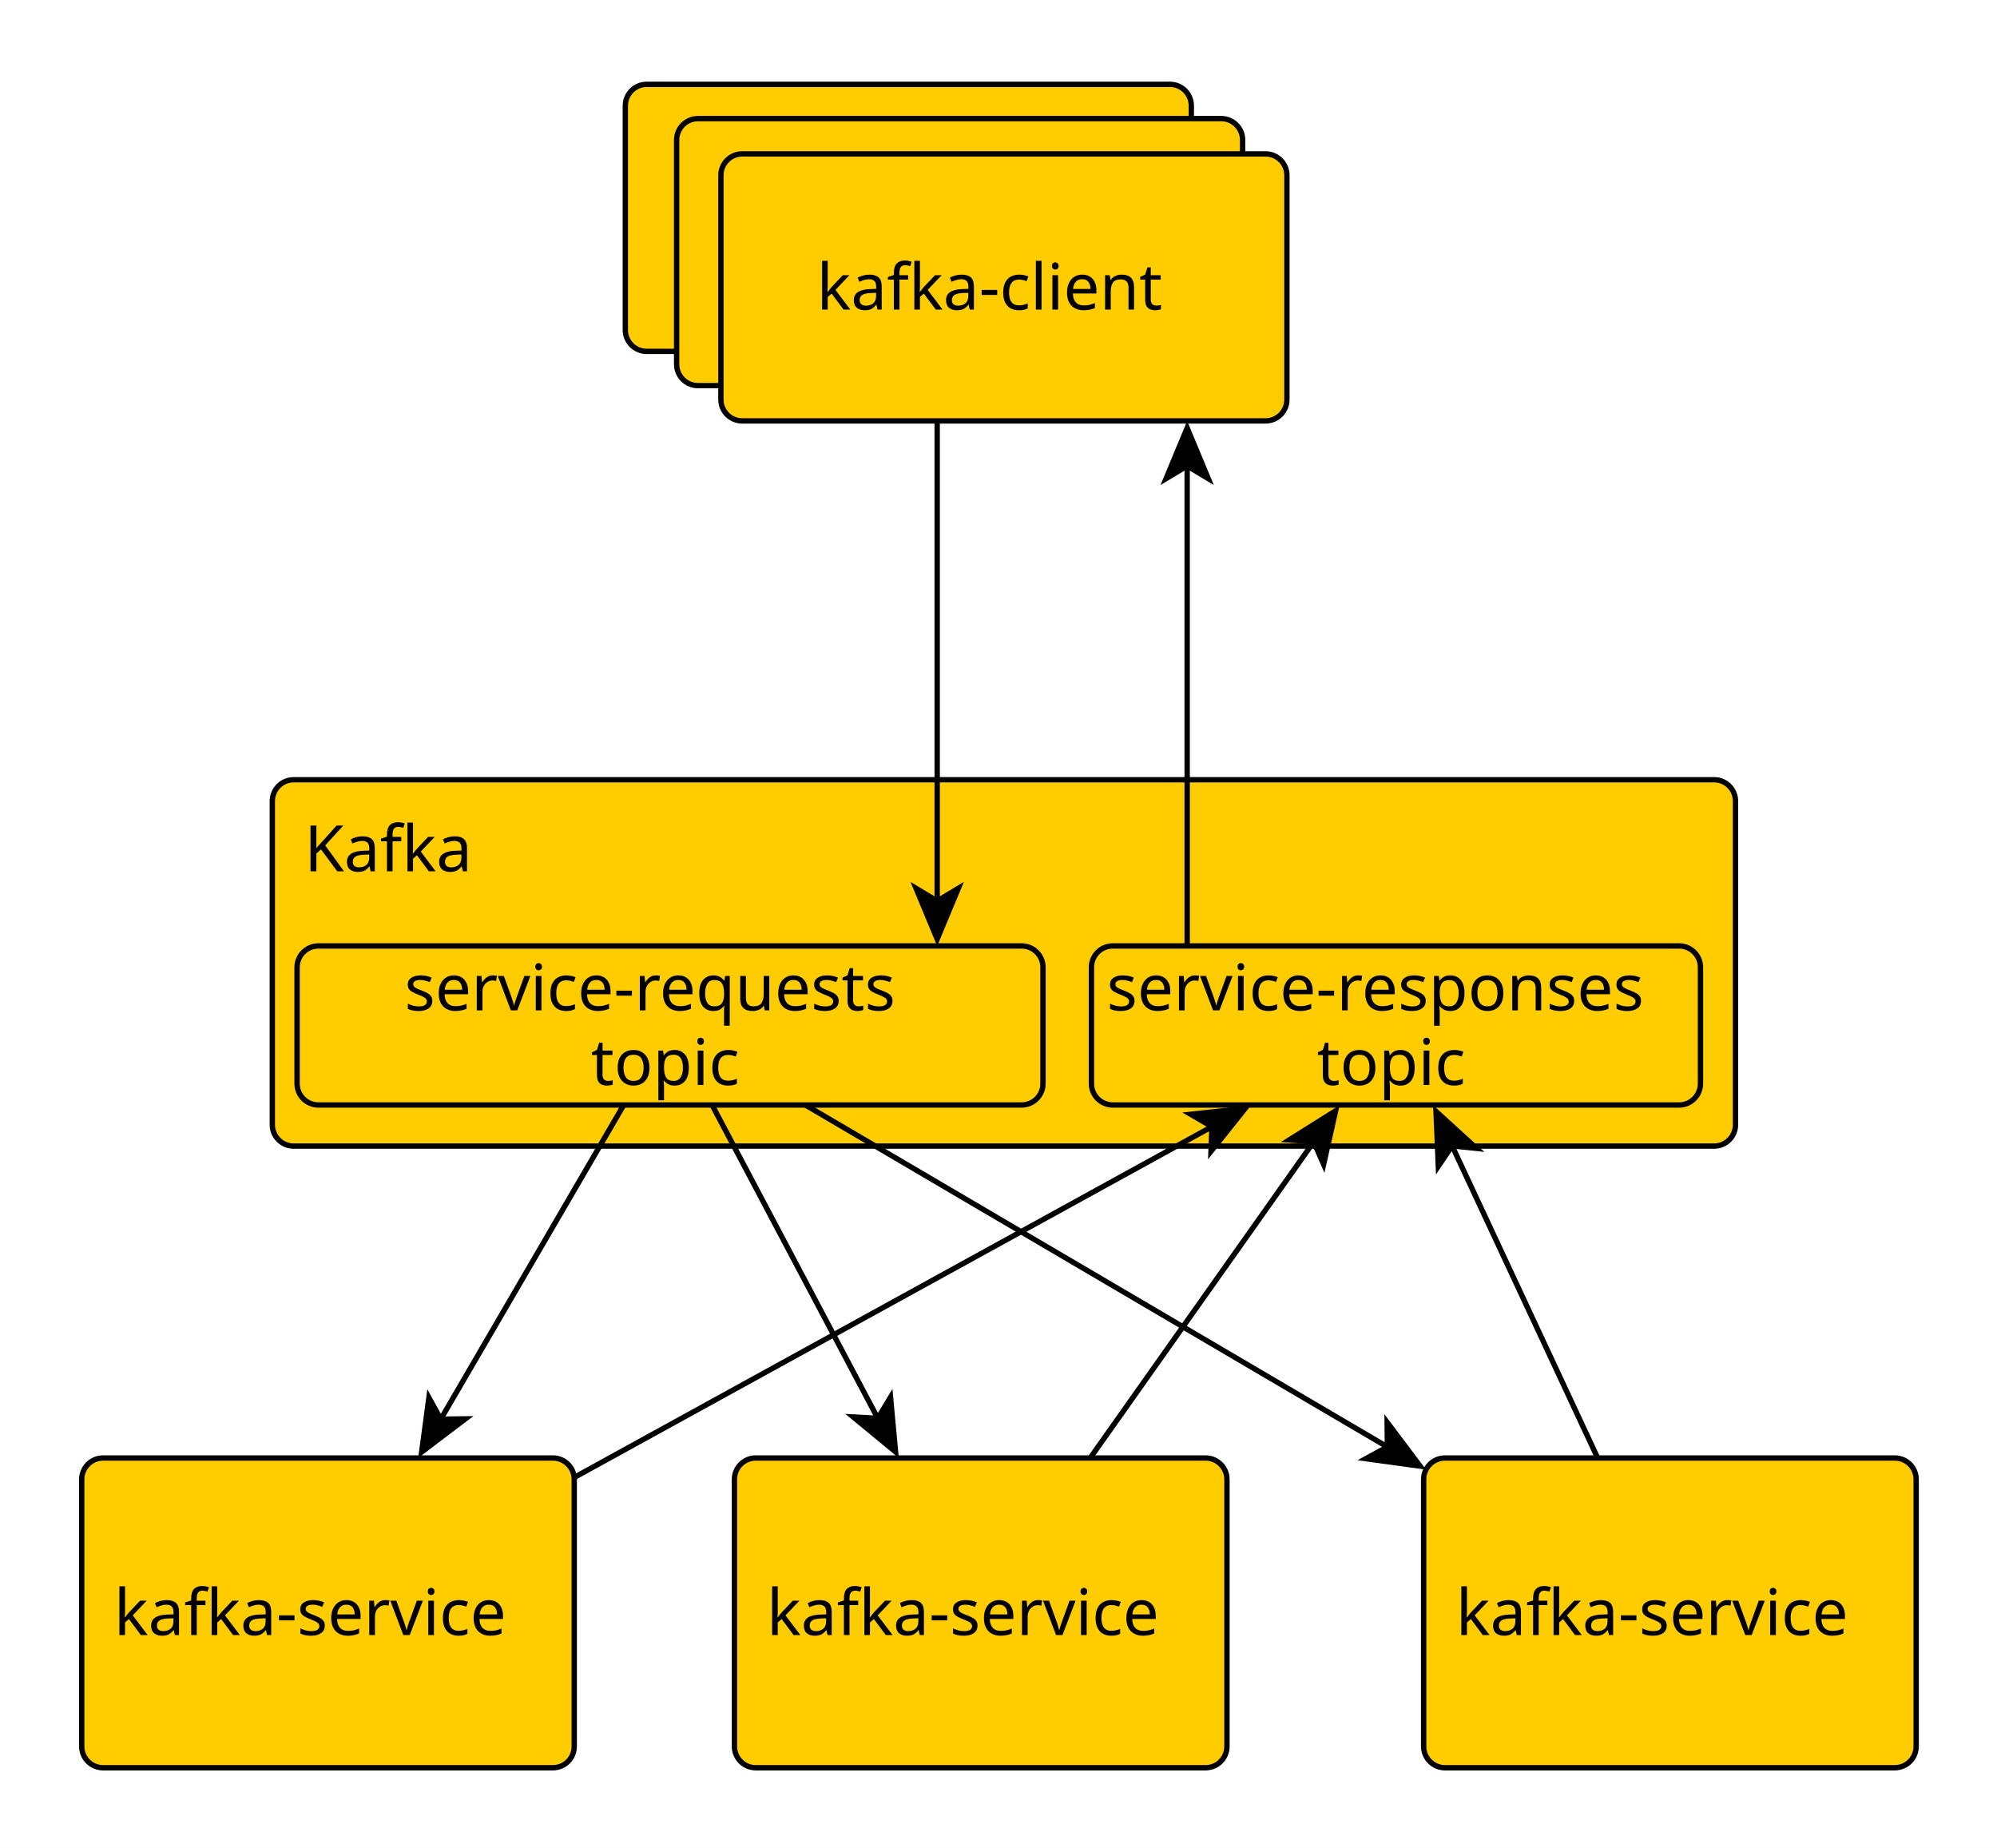
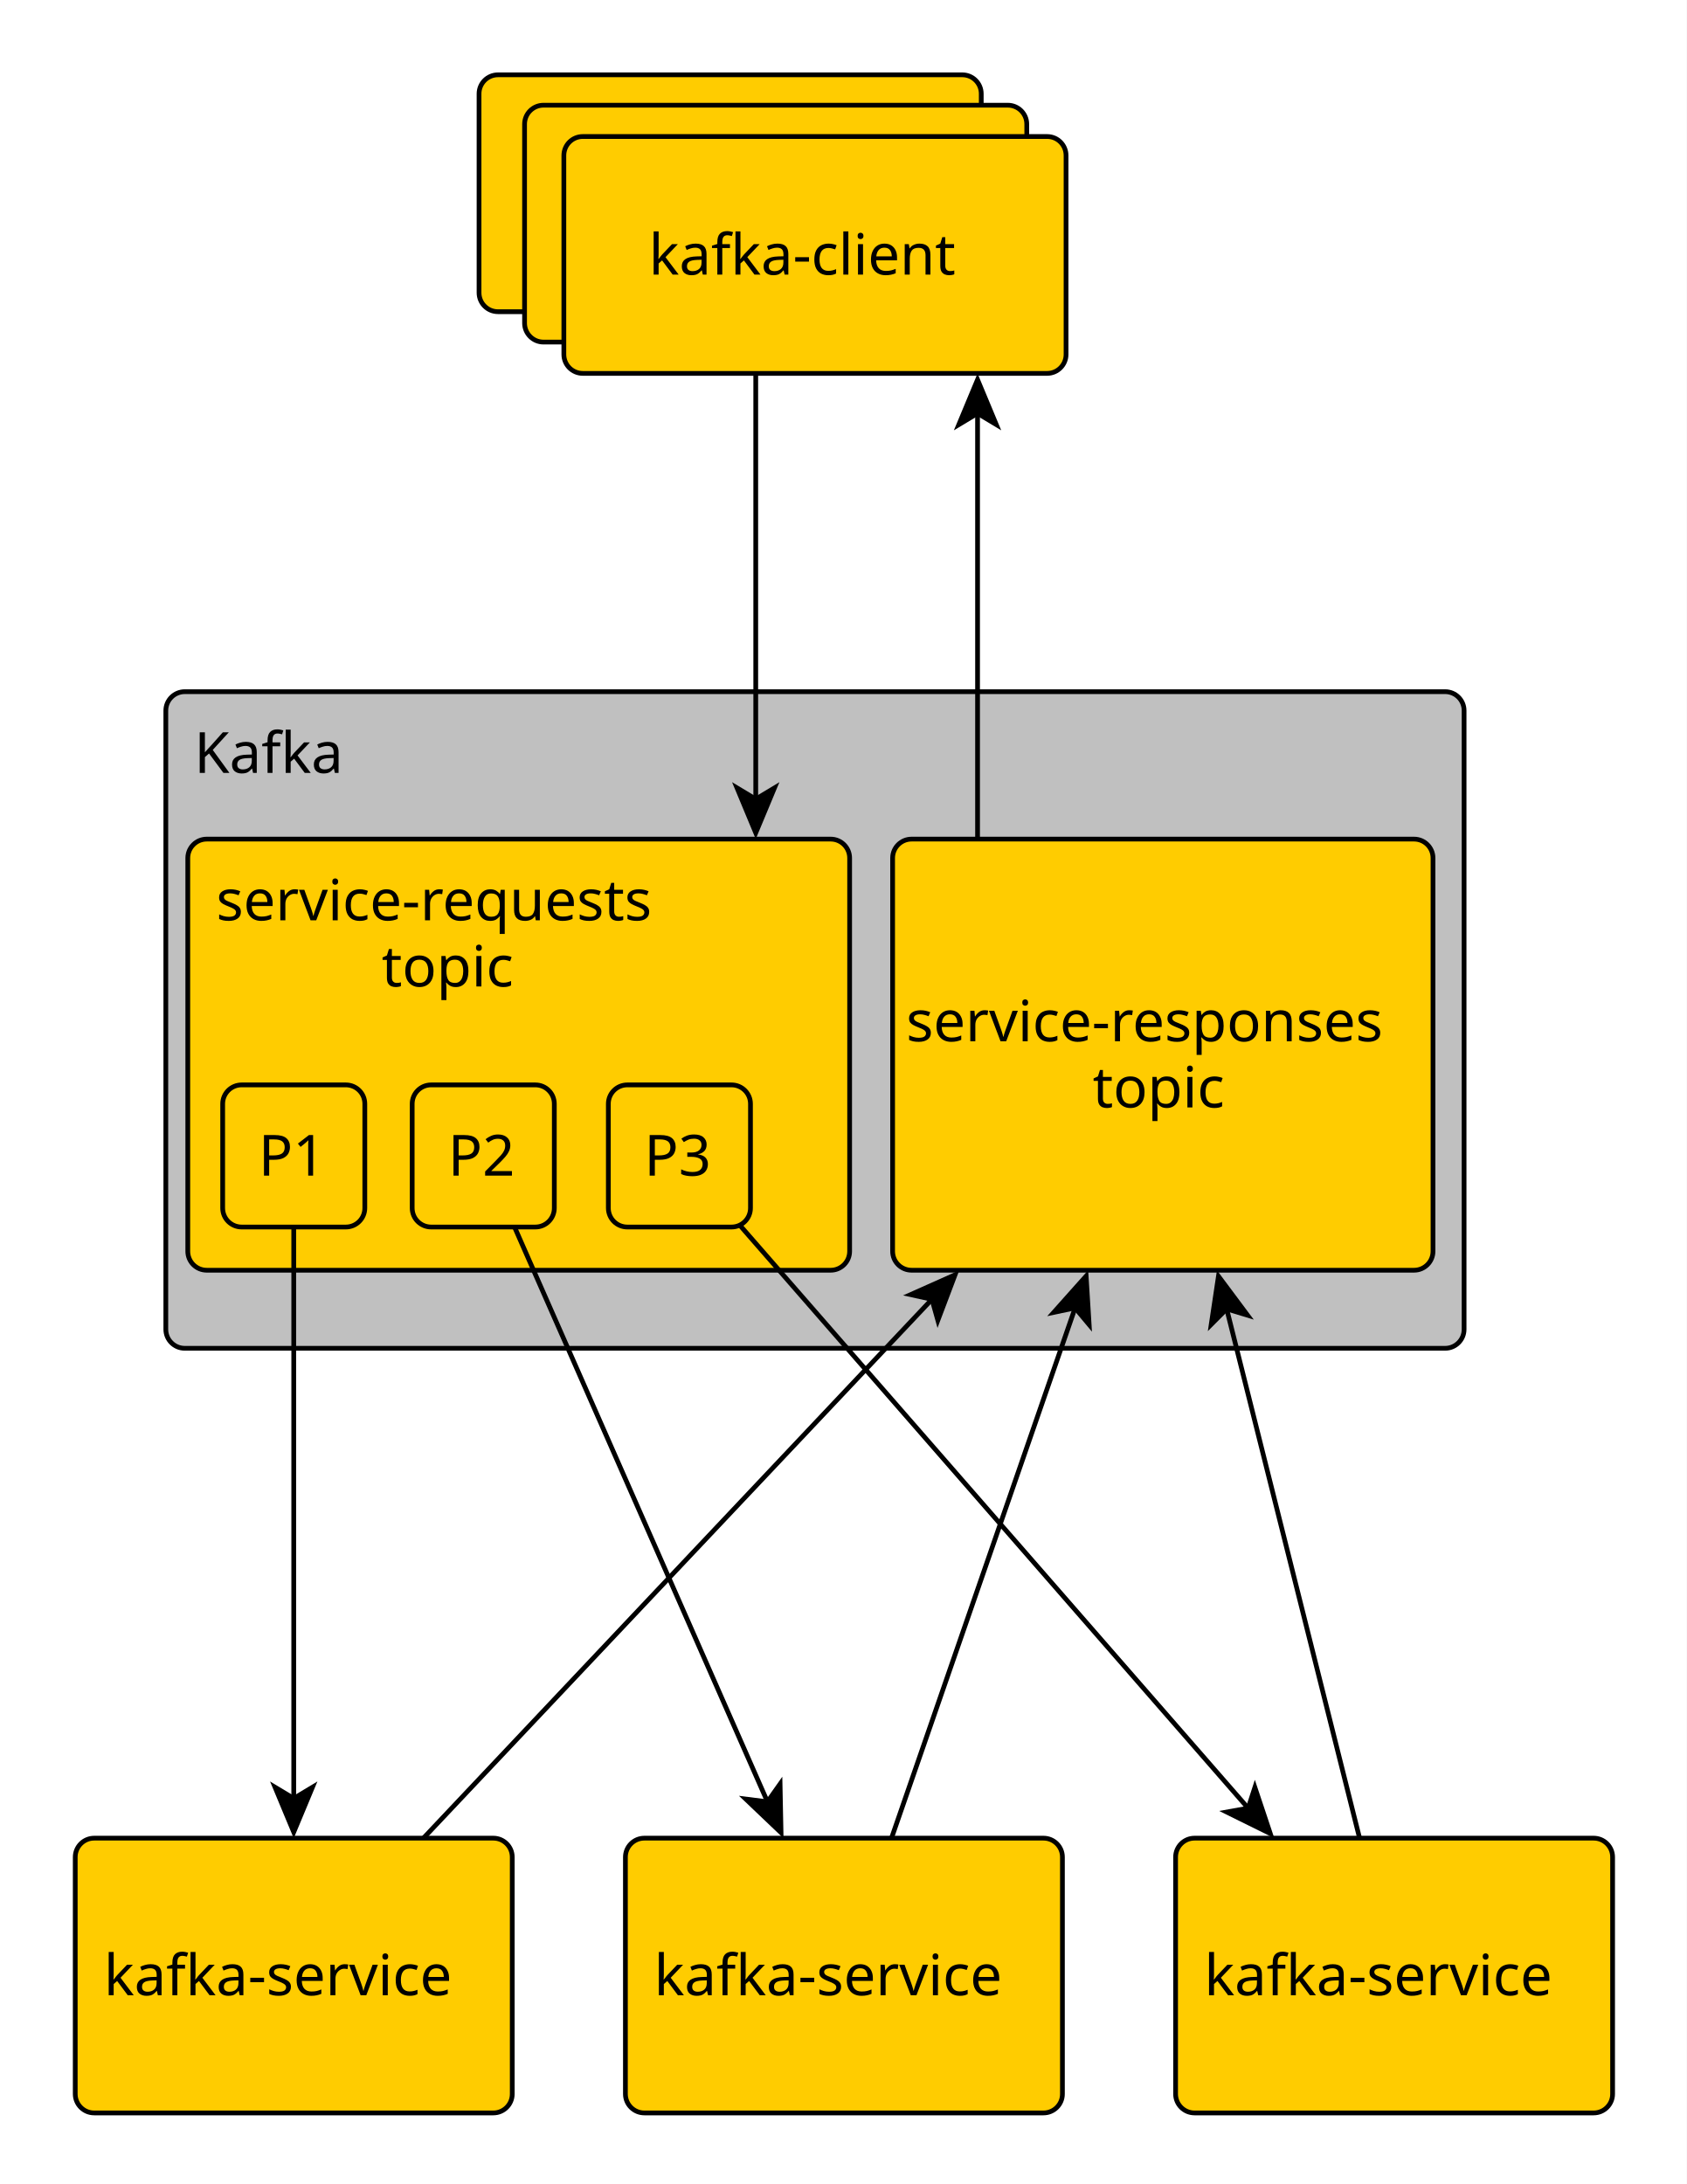
- <svg xmlns="http://www.w3.org/2000/svg" fill-opacity="1" color-rendering="auto" color-interpolation="auto" text-rendering="auto" stroke="black" stroke-linecap="square" width="374" stroke-miterlimit="10" shape-rendering="auto" stroke-opacity="1" fill="black" stroke-dasharray="none" font-weight="normal" stroke-width="1" height="346" font-family="'Dialog'" font-style="normal" stroke-linejoin="miter" font-size="12px" stroke-dashoffset="0" image-rendering="auto">
+ <svg xmlns="http://www.w3.org/2000/svg" fill-opacity="1" color-rendering="auto" color-interpolation="auto" text-rendering="auto" stroke="black" stroke-linecap="square" width="356" stroke-miterlimit="10" shape-rendering="auto" stroke-opacity="1" fill="black" stroke-dasharray="none" font-weight="normal" stroke-width="1" height="461" font-family="'Dialog'" font-style="normal" stroke-linejoin="miter" font-size="12px" stroke-dashoffset="0" image-rendering="auto">
  <defs id="genericDefs" />
  <g>
    <defs id="defs1">
      <clipPath clipPathUnits="userSpaceOnUse" id="clipPath1">
-         <path d="M0 0 L374 0 L374 346 L0 346 L0 0 Z" />
+         <path d="M0 0 L356 0 L356 461 L0 461 L0 0 Z" />
      </clipPath>
      <clipPath clipPathUnits="userSpaceOnUse" id="clipPath2">
-         <path d="M559 115 L933 115 L933 461 L559 461 L559 115 Z" />
+         <path d="M575 115 L931 115 L931 576 L575 576 L575 115 Z" />
      </clipPath>
    </defs>
-     <g fill="white" text-rendering="geometricPrecision" shape-rendering="geometricPrecision" transform="translate(-559,-115)" stroke="white">
-       <rect x="559" width="374" height="346" y="115" clip-path="url(#clipPath2)" stroke="none" />
+     <g fill="white" text-rendering="geometricPrecision" shape-rendering="geometricPrecision" transform="translate(-575,-115)" stroke="white">
+       <rect x="575" width="356" height="461" y="115" clip-path="url(#clipPath2)" stroke="none" />
    </g>
-     <g fill="rgb(255,204,0)" text-rendering="geometricPrecision" shape-rendering="geometricPrecision" transform="matrix(1,0,0,1,-559,-115)" stroke="rgb(255,204,0)">
+     <g fill="rgb(255,204,0)" text-rendering="geometricPrecision" shape-rendering="geometricPrecision" transform="matrix(1,0,0,1,-575,-115)" stroke="rgb(255,204,0)">
      <rect x="676.112" y="130.793" clip-path="url(#clipPath2)" width="106" rx="4" ry="4" height="50" stroke="none" />
    </g>
-     <g text-rendering="geometricPrecision" stroke-miterlimit="1.45" shape-rendering="geometricPrecision" transform="matrix(1,0,0,1,-559,-115)" stroke-linecap="butt">
+     <g text-rendering="geometricPrecision" stroke-miterlimit="1.45" shape-rendering="geometricPrecision" transform="matrix(1,0,0,1,-575,-115)" stroke-linecap="butt">
      <rect x="676.112" y="130.793" clip-path="url(#clipPath2)" fill="none" width="106" rx="4" ry="4" height="50" />
      <text x="694.052" xml:space="preserve" y="159.948" clip-path="url(#clipPath2)" font-family="sans-serif" stroke="none">kafka-client</text>
    </g>
-     <g fill="rgb(255,204,0)" text-rendering="geometricPrecision" shape-rendering="geometricPrecision" transform="matrix(1,0,0,1,-559,-115)" stroke="rgb(255,204,0)">
-       <rect x="574.306" y="388" clip-path="url(#clipPath2)" width="92.24" rx="4" ry="4" height="58" stroke="none" />
+     <g fill="rgb(255,204,0)" text-rendering="geometricPrecision" shape-rendering="geometricPrecision" transform="matrix(1,0,0,1,-575,-115)" stroke="rgb(255,204,0)">
+       <rect x="590.88" y="503" clip-path="url(#clipPath2)" width="92.24" rx="4" ry="4" height="58" stroke="none" />
    </g>
-     <g text-rendering="geometricPrecision" stroke-miterlimit="1.45" shape-rendering="geometricPrecision" transform="matrix(1,0,0,1,-559,-115)" stroke-linecap="butt">
-       <rect x="574.306" y="388" clip-path="url(#clipPath2)" fill="none" width="92.24" rx="4" ry="4" height="58" />
-       <text x="580.353" xml:space="preserve" y="421.154" clip-path="url(#clipPath2)" font-family="sans-serif" stroke="none">kafka-service</text>
+     <g text-rendering="geometricPrecision" stroke-miterlimit="1.45" shape-rendering="geometricPrecision" transform="matrix(1,0,0,1,-575,-115)" stroke-linecap="butt">
+       <rect x="590.88" y="503" clip-path="url(#clipPath2)" fill="none" width="92.24" rx="4" ry="4" height="58" />
+       <text x="596.928" xml:space="preserve" y="536.154" clip-path="url(#clipPath2)" font-family="sans-serif" stroke="none">kafka-service</text>
    </g>
-     <g fill="rgb(255,204,0)" text-rendering="geometricPrecision" shape-rendering="geometricPrecision" transform="matrix(1,0,0,1,-559,-115)" stroke="rgb(255,204,0)">
-       <rect x="610" y="261" clip-path="url(#clipPath2)" width="274.026" rx="4" ry="4" height="68.598" stroke="none" />
+     <g fill="silver" text-rendering="geometricPrecision" shape-rendering="geometricPrecision" transform="matrix(1,0,0,1,-575,-115)" stroke="silver">
+       <rect x="610" y="261" clip-path="url(#clipPath2)" width="274.026" rx="4" ry="4" height="138.598" stroke="none" />
    </g>
-     <g text-rendering="geometricPrecision" stroke-miterlimit="1.45" shape-rendering="geometricPrecision" transform="matrix(1,0,0,1,-559,-115)" stroke-linecap="butt">
-       <rect x="610" y="261" clip-path="url(#clipPath2)" fill="none" width="274.026" rx="4" ry="4" height="68.598" />
+     <g text-rendering="geometricPrecision" stroke-miterlimit="1.45" shape-rendering="geometricPrecision" transform="matrix(1,0,0,1,-575,-115)" stroke-linecap="butt">
+       <rect x="610" y="261" clip-path="url(#clipPath2)" fill="none" width="274.026" rx="4" ry="4" height="138.598" />
      <text x="616" xml:space="preserve" y="278.139" clip-path="url(#clipPath2)" font-family="sans-serif" stroke="none">Kafka</text>
    </g>
-     <g fill="rgb(255,204,0)" text-rendering="geometricPrecision" shape-rendering="geometricPrecision" transform="matrix(1,0,0,1,-559,-115)" stroke="rgb(255,204,0)">
-       <rect x="614.636" y="292.12" clip-path="url(#clipPath2)" width="139.697" rx="4" ry="4" height="29.782" stroke="none" />
+     <g fill="rgb(255,204,0)" text-rendering="geometricPrecision" shape-rendering="geometricPrecision" transform="matrix(1,0,0,1,-575,-115)" stroke="rgb(255,204,0)">
+       <rect x="614.636" y="292.12" clip-path="url(#clipPath2)" width="139.697" rx="4" ry="4" height="91" stroke="none" />
    </g>
-     <g text-rendering="geometricPrecision" stroke-miterlimit="1.45" shape-rendering="geometricPrecision" transform="matrix(1,0,0,1,-559,-115)" stroke-linecap="butt">
-       <rect x="614.636" y="292.12" clip-path="url(#clipPath2)" fill="none" width="139.697" rx="4" ry="4" height="29.782" />
-       <text x="634.761" xml:space="preserve" y="304.181" clip-path="url(#clipPath2)" font-family="sans-serif" stroke="none">service-requests</text>
-       <text x="669.686" xml:space="preserve" y="318.15" clip-path="url(#clipPath2)" font-family="sans-serif" stroke="none">topic</text>
+     <g text-rendering="geometricPrecision" stroke-miterlimit="1.45" shape-rendering="geometricPrecision" transform="matrix(1,0,0,1,-575,-115)" stroke-linecap="butt">
+       <rect x="614.636" y="292.12" clip-path="url(#clipPath2)" fill="none" width="139.697" rx="4" ry="4" height="91" />
+       <text x="620.636" xml:space="preserve" y="309.259" clip-path="url(#clipPath2)" font-family="sans-serif" stroke="none">service-requests</text>
+       <text x="655.56" xml:space="preserve" y="323.228" clip-path="url(#clipPath2)" font-family="sans-serif" stroke="none">topic</text>
    </g>
-     <g fill="rgb(255,204,0)" text-rendering="geometricPrecision" shape-rendering="geometricPrecision" transform="matrix(1,0,0,1,-559,-115)" stroke="rgb(255,204,0)">
-       <rect x="763.404" y="292.12" clip-path="url(#clipPath2)" width="114.062" rx="4" ry="4" height="29.782" stroke="none" />
+     <g fill="rgb(255,204,0)" text-rendering="geometricPrecision" shape-rendering="geometricPrecision" transform="matrix(1,0,0,1,-575,-115)" stroke="rgb(255,204,0)">
+       <rect x="763.404" y="292.12" clip-path="url(#clipPath2)" width="114.062" rx="4" ry="4" height="91" stroke="none" />
    </g>
-     <g text-rendering="geometricPrecision" stroke-miterlimit="1.45" shape-rendering="geometricPrecision" transform="matrix(1,0,0,1,-559,-115)" stroke-linecap="butt">
-       <rect x="763.404" y="292.12" clip-path="url(#clipPath2)" fill="none" width="114.062" rx="4" ry="4" height="29.782" />
-       <text x="766.268" xml:space="preserve" y="304.181" clip-path="url(#clipPath2)" font-family="sans-serif" stroke="none">service-responses</text>
-       <text x="805.638" xml:space="preserve" y="318.15" clip-path="url(#clipPath2)" font-family="sans-serif" stroke="none">topic</text>
+     <g text-rendering="geometricPrecision" stroke-miterlimit="1.45" shape-rendering="geometricPrecision" transform="matrix(1,0,0,1,-575,-115)" stroke-linecap="butt">
+       <rect x="763.404" y="292.12" clip-path="url(#clipPath2)" fill="none" width="114.062" rx="4" ry="4" height="91" />
+       <text x="766.268" xml:space="preserve" y="334.79" clip-path="url(#clipPath2)" font-family="sans-serif" stroke="none">service-responses</text>
+       <text x="805.638" xml:space="preserve" y="348.759" clip-path="url(#clipPath2)" font-family="sans-serif" stroke="none">topic</text>
    </g>
-     <g fill="rgb(255,204,0)" text-rendering="geometricPrecision" shape-rendering="geometricPrecision" transform="matrix(1,0,0,1,-559,-115)" stroke="rgb(255,204,0)">
+     <g fill="rgb(255,204,0)" text-rendering="geometricPrecision" shape-rendering="geometricPrecision" transform="matrix(1,0,0,1,-575,-115)" stroke="rgb(255,204,0)">
      <rect x="685.72" y="137.207" clip-path="url(#clipPath2)" width="106" rx="4" ry="4" height="50" stroke="none" />
    </g>
-     <g text-rendering="geometricPrecision" stroke-miterlimit="1.45" shape-rendering="geometricPrecision" transform="matrix(1,0,0,1,-559,-115)" stroke-linecap="butt">
+     <g text-rendering="geometricPrecision" stroke-miterlimit="1.45" shape-rendering="geometricPrecision" transform="matrix(1,0,0,1,-575,-115)" stroke-linecap="butt">
      <rect x="685.72" y="137.207" clip-path="url(#clipPath2)" fill="none" width="106" rx="4" ry="4" height="50" />
      <text x="703.661" xml:space="preserve" y="166.361" clip-path="url(#clipPath2)" font-family="sans-serif" stroke="none">kafka-client</text>
    </g>
-     <g fill="rgb(255,204,0)" text-rendering="geometricPrecision" shape-rendering="geometricPrecision" transform="matrix(1,0,0,1,-559,-115)" stroke="rgb(255,204,0)">
+     <g fill="rgb(255,204,0)" text-rendering="geometricPrecision" shape-rendering="geometricPrecision" transform="matrix(1,0,0,1,-575,-115)" stroke="rgb(255,204,0)">
      <rect x="694.013" y="143.815" clip-path="url(#clipPath2)" width="106" rx="4" ry="4" height="50" stroke="none" />
    </g>
-     <g text-rendering="geometricPrecision" stroke-miterlimit="1.45" shape-rendering="geometricPrecision" transform="matrix(1,0,0,1,-559,-115)" stroke-linecap="butt">
+     <g text-rendering="geometricPrecision" stroke-miterlimit="1.45" shape-rendering="geometricPrecision" transform="matrix(1,0,0,1,-575,-115)" stroke-linecap="butt">
      <rect x="694.013" y="143.815" clip-path="url(#clipPath2)" fill="none" width="106" rx="4" ry="4" height="50" />
      <text x="711.953" xml:space="preserve" y="172.969" clip-path="url(#clipPath2)" font-family="sans-serif" stroke="none">kafka-client</text>
    </g>
-     <g fill="rgb(255,204,0)" text-rendering="geometricPrecision" shape-rendering="geometricPrecision" transform="matrix(1,0,0,1,-559,-115)" stroke="rgb(255,204,0)">
-       <rect x="696.545" y="388" clip-path="url(#clipPath2)" width="92.24" rx="4" ry="4" height="58" stroke="none" />
+     <g fill="rgb(255,204,0)" text-rendering="geometricPrecision" shape-rendering="geometricPrecision" transform="matrix(1,0,0,1,-575,-115)" stroke="rgb(255,204,0)">
+       <rect x="707.006" y="503" clip-path="url(#clipPath2)" width="92.24" rx="4" ry="4" height="58" stroke="none" />
    </g>
-     <g text-rendering="geometricPrecision" stroke-miterlimit="1.45" shape-rendering="geometricPrecision" transform="matrix(1,0,0,1,-559,-115)" stroke-linecap="butt">
-       <rect x="696.545" y="388" clip-path="url(#clipPath2)" fill="none" width="92.24" rx="4" ry="4" height="58" />
-       <text x="702.593" xml:space="preserve" y="421.154" clip-path="url(#clipPath2)" font-family="sans-serif" stroke="none">kafka-service</text>
+     <g text-rendering="geometricPrecision" stroke-miterlimit="1.45" shape-rendering="geometricPrecision" transform="matrix(1,0,0,1,-575,-115)" stroke-linecap="butt">
+       <rect x="707.006" y="503" clip-path="url(#clipPath2)" fill="none" width="92.24" rx="4" ry="4" height="58" />
+       <text x="713.054" xml:space="preserve" y="536.154" clip-path="url(#clipPath2)" font-family="sans-serif" stroke="none">kafka-service</text>
    </g>
-     <g fill="rgb(255,204,0)" text-rendering="geometricPrecision" shape-rendering="geometricPrecision" transform="matrix(1,0,0,1,-559,-115)" stroke="rgb(255,204,0)">
-       <rect x="825.621" y="388" clip-path="url(#clipPath2)" width="92.24" rx="4" ry="4" height="58" stroke="none" />
+     <g fill="rgb(255,204,0)" text-rendering="geometricPrecision" shape-rendering="geometricPrecision" transform="matrix(1,0,0,1,-575,-115)" stroke="rgb(255,204,0)">
+       <rect x="823.133" y="503" clip-path="url(#clipPath2)" width="92.24" rx="4" ry="4" height="58" stroke="none" />
    </g>
-     <g text-rendering="geometricPrecision" stroke-miterlimit="1.45" shape-rendering="geometricPrecision" transform="matrix(1,0,0,1,-559,-115)" stroke-linecap="butt">
-       <rect x="825.621" y="388" clip-path="url(#clipPath2)" fill="none" width="92.24" rx="4" ry="4" height="58" />
-       <text x="831.669" xml:space="preserve" y="421.154" clip-path="url(#clipPath2)" font-family="sans-serif" stroke="none">kafka-service</text>
-       <path fill="none" d="M675.804 321.915 L641.338 381.092" clip-path="url(#clipPath2)" />
-       <path d="M637.312 388.005 L647.672 380.152 L641.842 380.228 L639.031 375.12 Z" clip-path="url(#clipPath2)" stroke="none" />
-       <path fill="none" d="M666.546 391.638 L786.337 325.763" clip-path="url(#clipPath2)" />
-       <path d="M793.347 321.908 L780.423 323.309 L785.461 326.245 L785.241 332.071 Z" clip-path="url(#clipPath2)" stroke="none" />
-       <path fill="none" d="M781.333 292.107 L781.333 201.828" clip-path="url(#clipPath2)" />
-       <path d="M781.333 193.828 L776.333 205.828 L781.333 202.828 L786.333 205.828 Z" clip-path="url(#clipPath2)" stroke="none" />
-       <path fill="none" d="M734.516 193.842 L734.516 284.129" clip-path="url(#clipPath2)" />
-       <path d="M734.516 292.129 L739.516 280.129 L734.516 283.129 L729.516 280.129 Z" clip-path="url(#clipPath2)" stroke="none" />
-       <path fill="none" d="M692.368 321.915 L723.587 380.934" clip-path="url(#clipPath2)" />
-       <path d="M727.328 388.005 L726.136 375.06 L723.119 380.05 L717.297 379.736 Z" clip-path="url(#clipPath2)" stroke="none" />
-       <path fill="none" d="M763.152 388.026 L805.272 328.457" clip-path="url(#clipPath2)" />
-       <path d="M809.89 321.925 L798.88 328.836 L804.694 329.273 L807.045 334.61 Z" clip-path="url(#clipPath2)" stroke="none" />
-       <path fill="none" d="M709.834 321.901 L819.188 386.132" clip-path="url(#clipPath2)" />
-       <path d="M826.086 390.184 L818.271 379.795 L818.326 385.626 L813.207 388.418 Z" clip-path="url(#clipPath2)" stroke="none" />
-       <path fill="none" d="M858.226 388.026 L830.774 329.175" clip-path="url(#clipPath2)" />
-       <path d="M827.392 321.925 L827.933 334.913 L831.197 330.081 L836.996 330.686 Z" clip-path="url(#clipPath2)" stroke="none" />
+     <g text-rendering="geometricPrecision" stroke-miterlimit="1.45" shape-rendering="geometricPrecision" transform="matrix(1,0,0,1,-575,-115)" stroke-linecap="butt">
+       <rect x="823.133" y="503" clip-path="url(#clipPath2)" fill="none" width="92.24" rx="4" ry="4" height="58" />
+       <text x="829.18" xml:space="preserve" y="536.154" clip-path="url(#clipPath2)" font-family="sans-serif" stroke="none">kafka-service</text>
+     </g>
+     <g fill="rgb(255,204,0)" text-rendering="geometricPrecision" shape-rendering="geometricPrecision" transform="matrix(1,0,0,1,-575,-115)" stroke="rgb(255,204,0)">
+       <rect x="622" y="344" clip-path="url(#clipPath2)" width="30" rx="4" ry="4" height="30" stroke="none" />
+     </g>
+     <g text-rendering="geometricPrecision" stroke-miterlimit="1.45" shape-rendering="geometricPrecision" transform="matrix(1,0,0,1,-575,-115)" stroke-linecap="butt">
+       <rect x="622" y="344" clip-path="url(#clipPath2)" fill="none" width="30" rx="4" ry="4" height="30" />
+       <text x="629.564" xml:space="preserve" y="363.154" clip-path="url(#clipPath2)" font-family="sans-serif" stroke="none">P1</text>
+     </g>
+     <g fill="rgb(255,204,0)" text-rendering="geometricPrecision" shape-rendering="geometricPrecision" transform="matrix(1,0,0,1,-575,-115)" stroke="rgb(255,204,0)">
+       <rect x="662" y="344" clip-path="url(#clipPath2)" width="30" rx="4" ry="4" height="30" stroke="none" />
+     </g>
+     <g text-rendering="geometricPrecision" stroke-miterlimit="1.45" shape-rendering="geometricPrecision" transform="matrix(1,0,0,1,-575,-115)" stroke-linecap="butt">
+       <rect x="662" y="344" clip-path="url(#clipPath2)" fill="none" width="30" rx="4" ry="4" height="30" />
+       <text x="669.564" xml:space="preserve" y="363.154" clip-path="url(#clipPath2)" font-family="sans-serif" stroke="none">P2</text>
+     </g>
+     <g fill="rgb(255,204,0)" text-rendering="geometricPrecision" shape-rendering="geometricPrecision" transform="matrix(1,0,0,1,-575,-115)" stroke="rgb(255,204,0)">
+       <rect x="703.404" y="344" clip-path="url(#clipPath2)" width="30" rx="4" ry="4" height="30" stroke="none" />
+     </g>
+     <g text-rendering="geometricPrecision" stroke-miterlimit="1.45" shape-rendering="geometricPrecision" transform="matrix(1,0,0,1,-575,-115)" stroke-linecap="butt">
+       <rect x="703.404" y="344" clip-path="url(#clipPath2)" fill="none" width="30" rx="4" ry="4" height="30" />
+       <text x="710.969" xml:space="preserve" y="363.154" clip-path="url(#clipPath2)" font-family="sans-serif" stroke="none">P3</text>
+       <path fill="none" d="M664.385 502.981 L771.989 388.957" clip-path="url(#clipPath2)" />
+       <path d="M777.48 383.139 L765.607 388.435 L771.303 389.685 L772.88 395.298 Z" clip-path="url(#clipPath2)" stroke="none" />
+       <path fill="none" d="M781.333 292.129 L781.333 201.833" clip-path="url(#clipPath2)" />
+       <path d="M781.333 193.833 L776.333 205.833 L781.333 202.833 L786.333 205.833 Z" clip-path="url(#clipPath2)" stroke="none" />
+       <path fill="none" d="M734.516 193.833 L734.516 284.101" clip-path="url(#clipPath2)" />
+       <path d="M734.516 292.101 L739.516 280.101 L734.516 283.101 L729.516 280.101 Z" clip-path="url(#clipPath2)" stroke="none" />
+       <path fill="none" d="M763.175 502.981 L802.063 390.678" clip-path="url(#clipPath2)" />
+       <path d="M804.68 383.119 L796.029 392.822 L801.735 391.623 L805.479 396.094 Z" clip-path="url(#clipPath2)" stroke="none" />
+       <path fill="none" d="M861.97 503.004 L833.812 390.884" clip-path="url(#clipPath2)" />
+       <path d="M831.864 383.125 L829.937 395.982 L834.056 391.854 L839.636 393.546 Z" clip-path="url(#clipPath2)" stroke="none" />
+       <path fill="none" d="M637 373.994 L637 495.03" clip-path="url(#clipPath2)" />
+       <path d="M637 503.03 L642 491.03 L637 494.03 L632 491.03 Z" clip-path="url(#clipPath2)" stroke="none" />
+       <path fill="none" d="M683.598 373.994 L737.156 495.707" clip-path="url(#clipPath2)" />
+       <path d="M740.378 503.03 L740.121 490.032 L736.753 494.792 L730.968 494.06 Z" clip-path="url(#clipPath2)" stroke="none" />
+       <path fill="none" d="M731.129 373.593 L838.721 496.984" clip-path="url(#clipPath2)" />
+       <path d="M843.978 503.014 L839.86 490.683 L838.063 496.231 L832.323 497.256 Z" clip-path="url(#clipPath2)" stroke="none" />
    </g>
  </g>
</svg>
